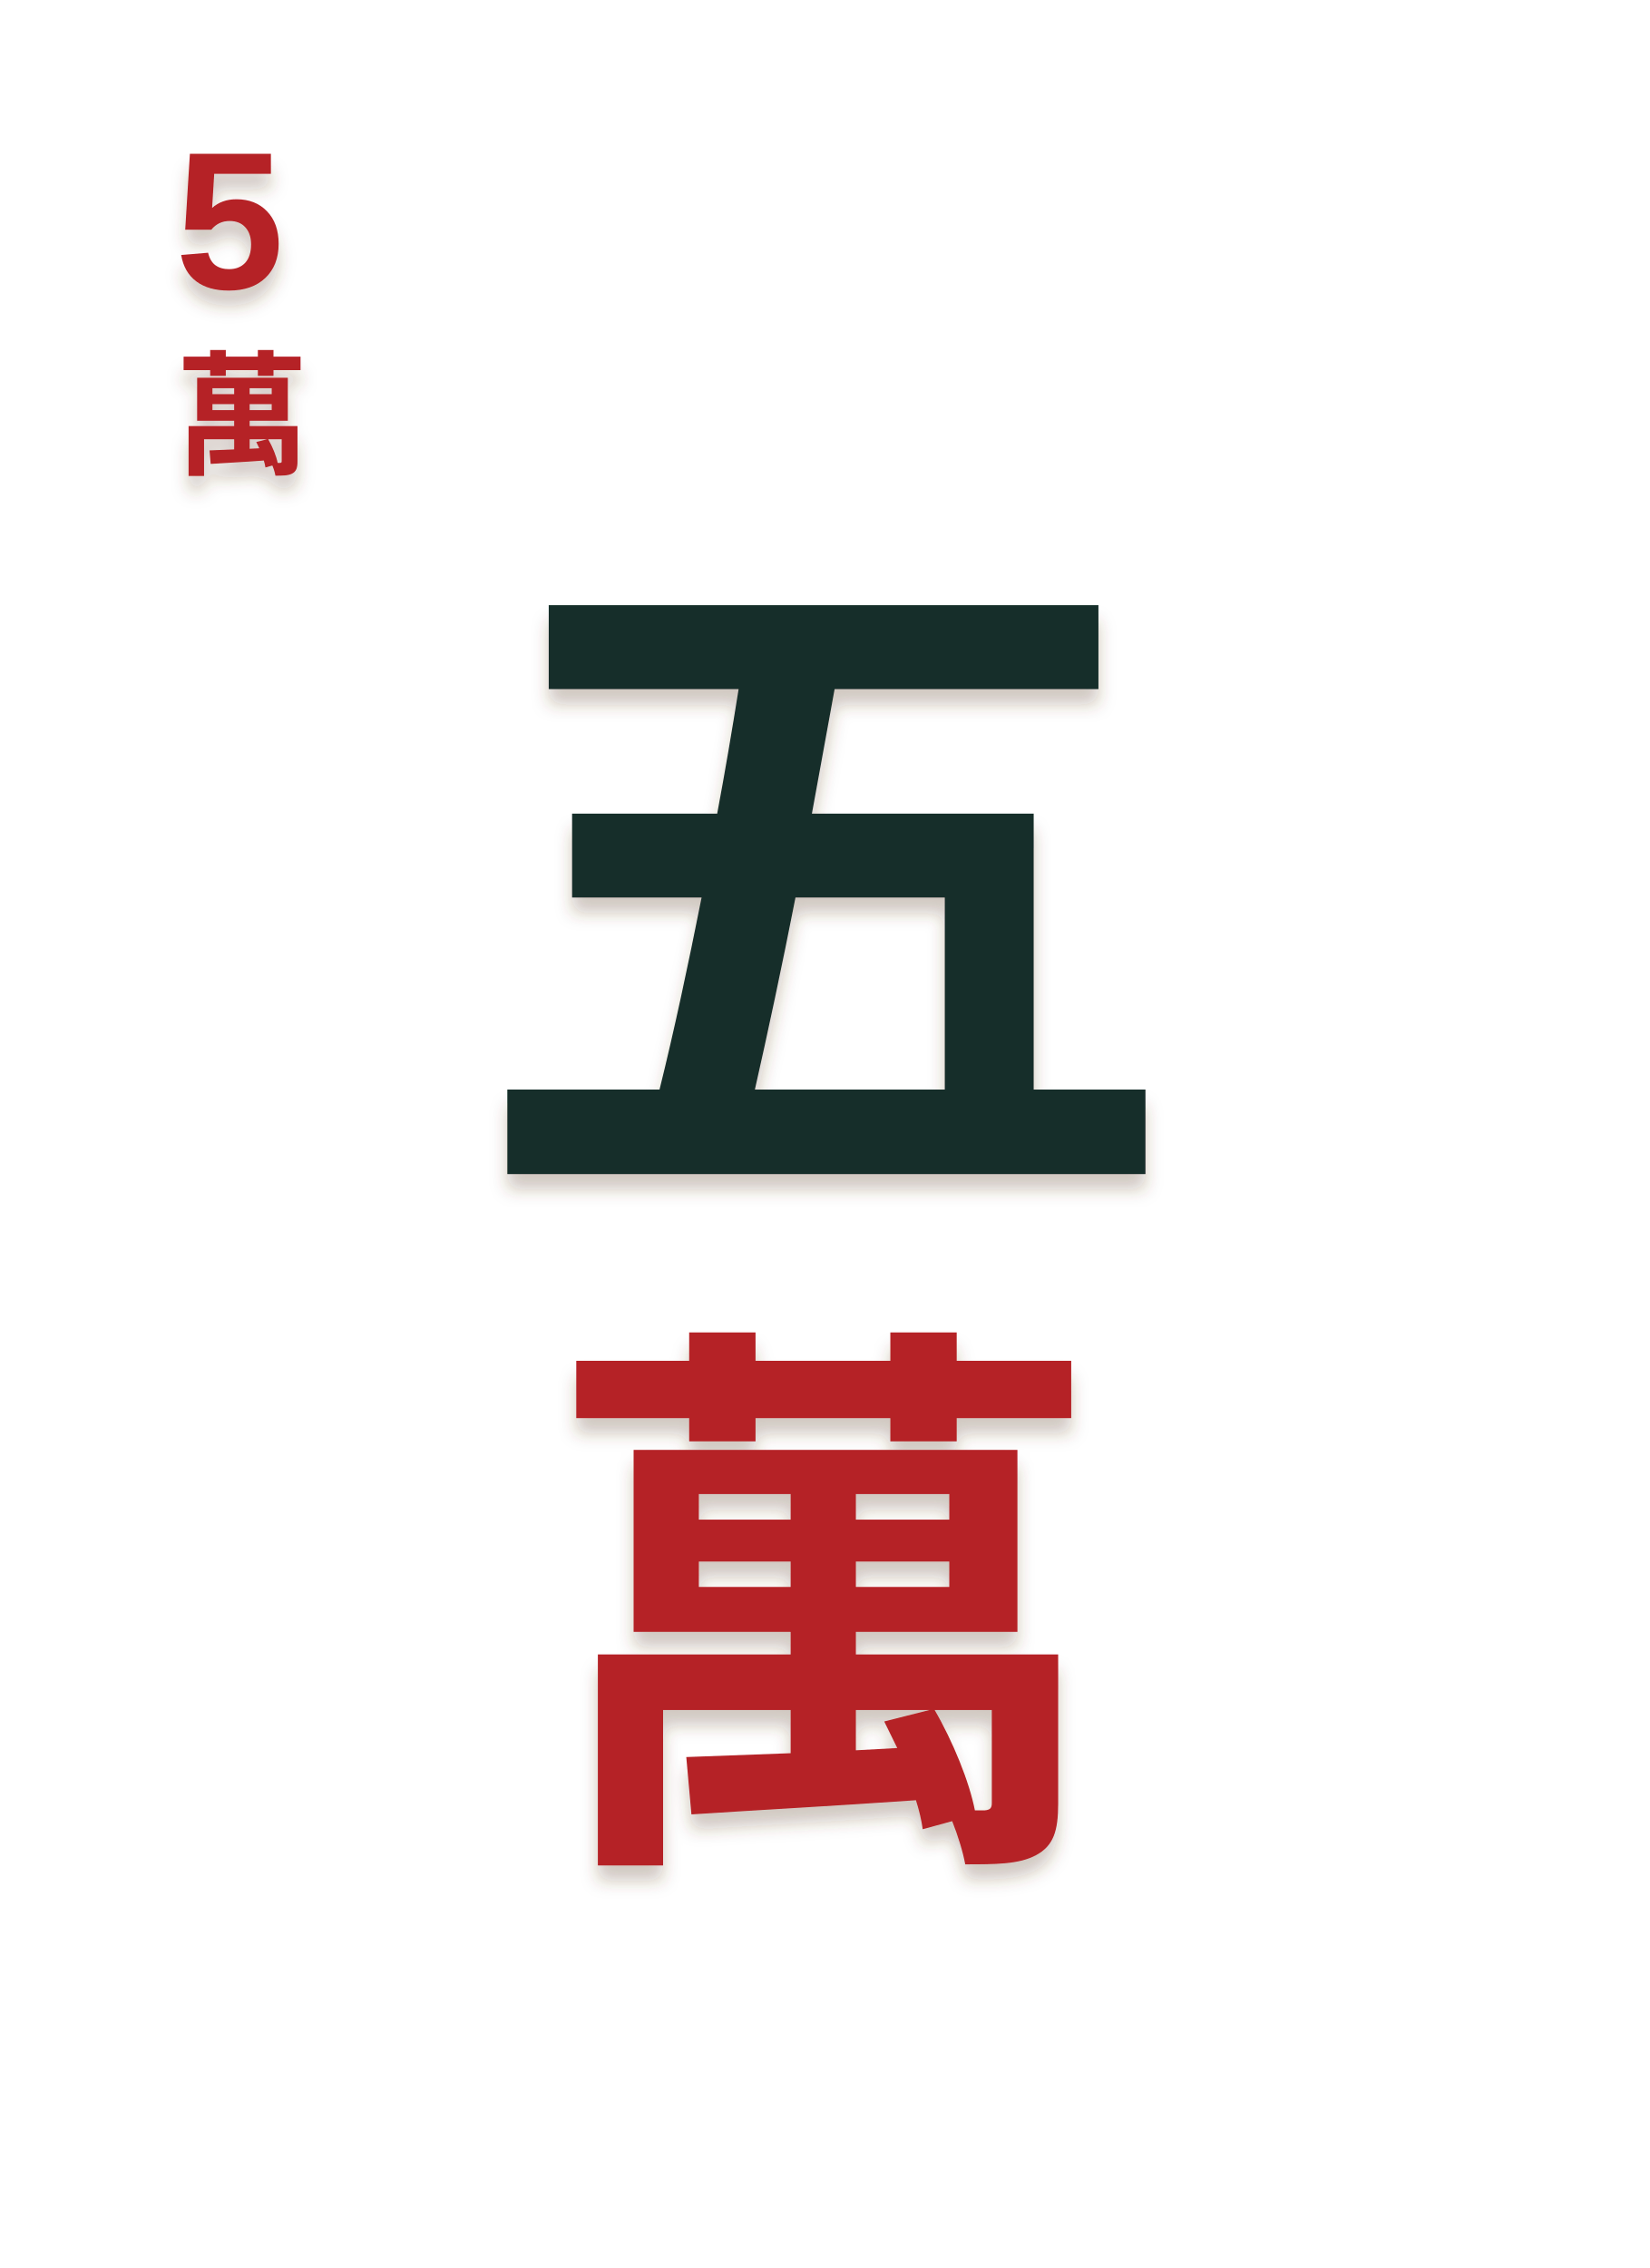
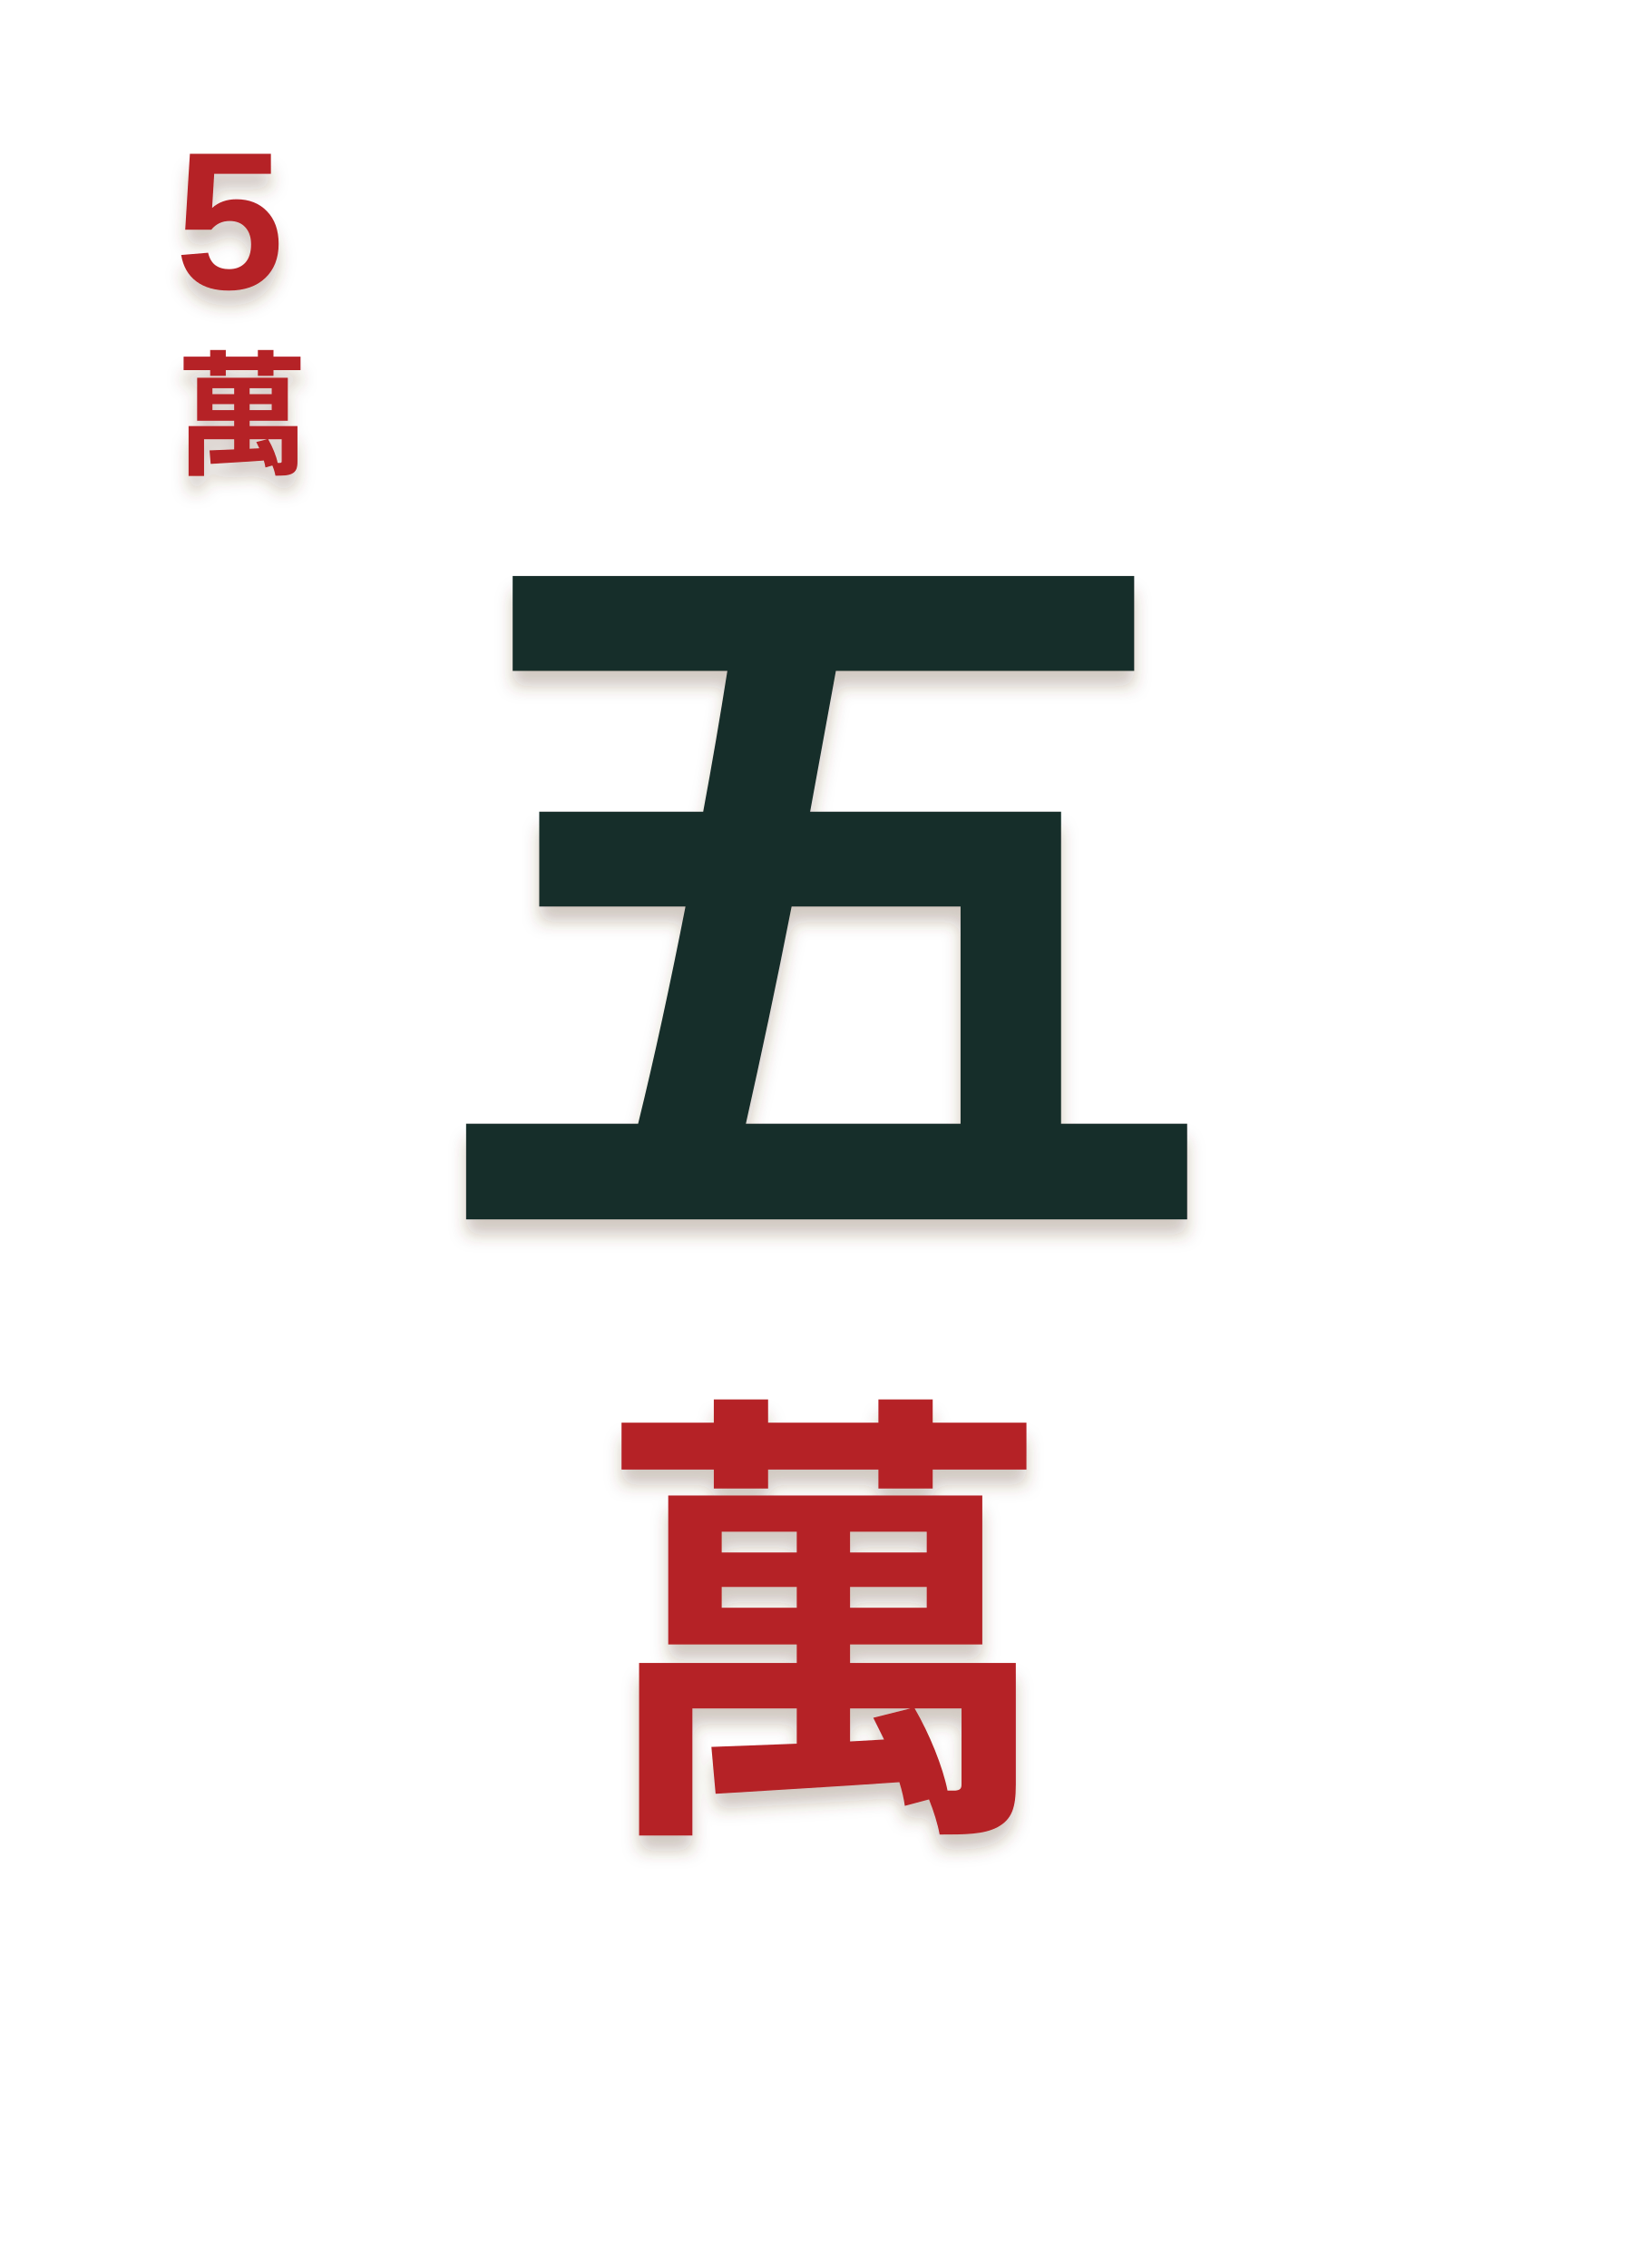
<svg xmlns="http://www.w3.org/2000/svg" viewBox="0 0 160 220">
  <defs>
    <filter id="soft">
      <feDropShadow dx="0" dy="1.5" stdDeviation=".8" flood-color="#5b3b1c" flood-opacity=".28" />
    </filter>
  </defs>
  <g filter="url(#soft)">
    <g font-family="Arial,Noto Sans TC,sans-serif" font-weight="800" fill="#b52227">
      <text x="17" y="28" font-size="19">5</text>
      <text x="17" y="45" font-size="13">萬</text>
    </g>
-     <text x="80" y="111" text-anchor="middle" font-family="Noto Serif TC,Songti TC,serif" font-size="69" font-weight="900" fill="#172d29">五</text>
-     <text x="80" y="176" text-anchor="middle" font-family="Noto Serif TC,Songti TC,serif" font-size="55" font-weight="900" fill="#b52227">萬</text>
+     <text x="80" y="115" text-anchor="middle" font-family="Noto Serif TC,Songti TC,serif" font-size="78" font-weight="900" fill="#172d29">五</text>
+     <text x="80" y="174" text-anchor="middle" font-family="Noto Serif TC,Songti TC,serif" font-size="45" font-weight="900" fill="#b52227">萬</text>
  </g>
</svg>
